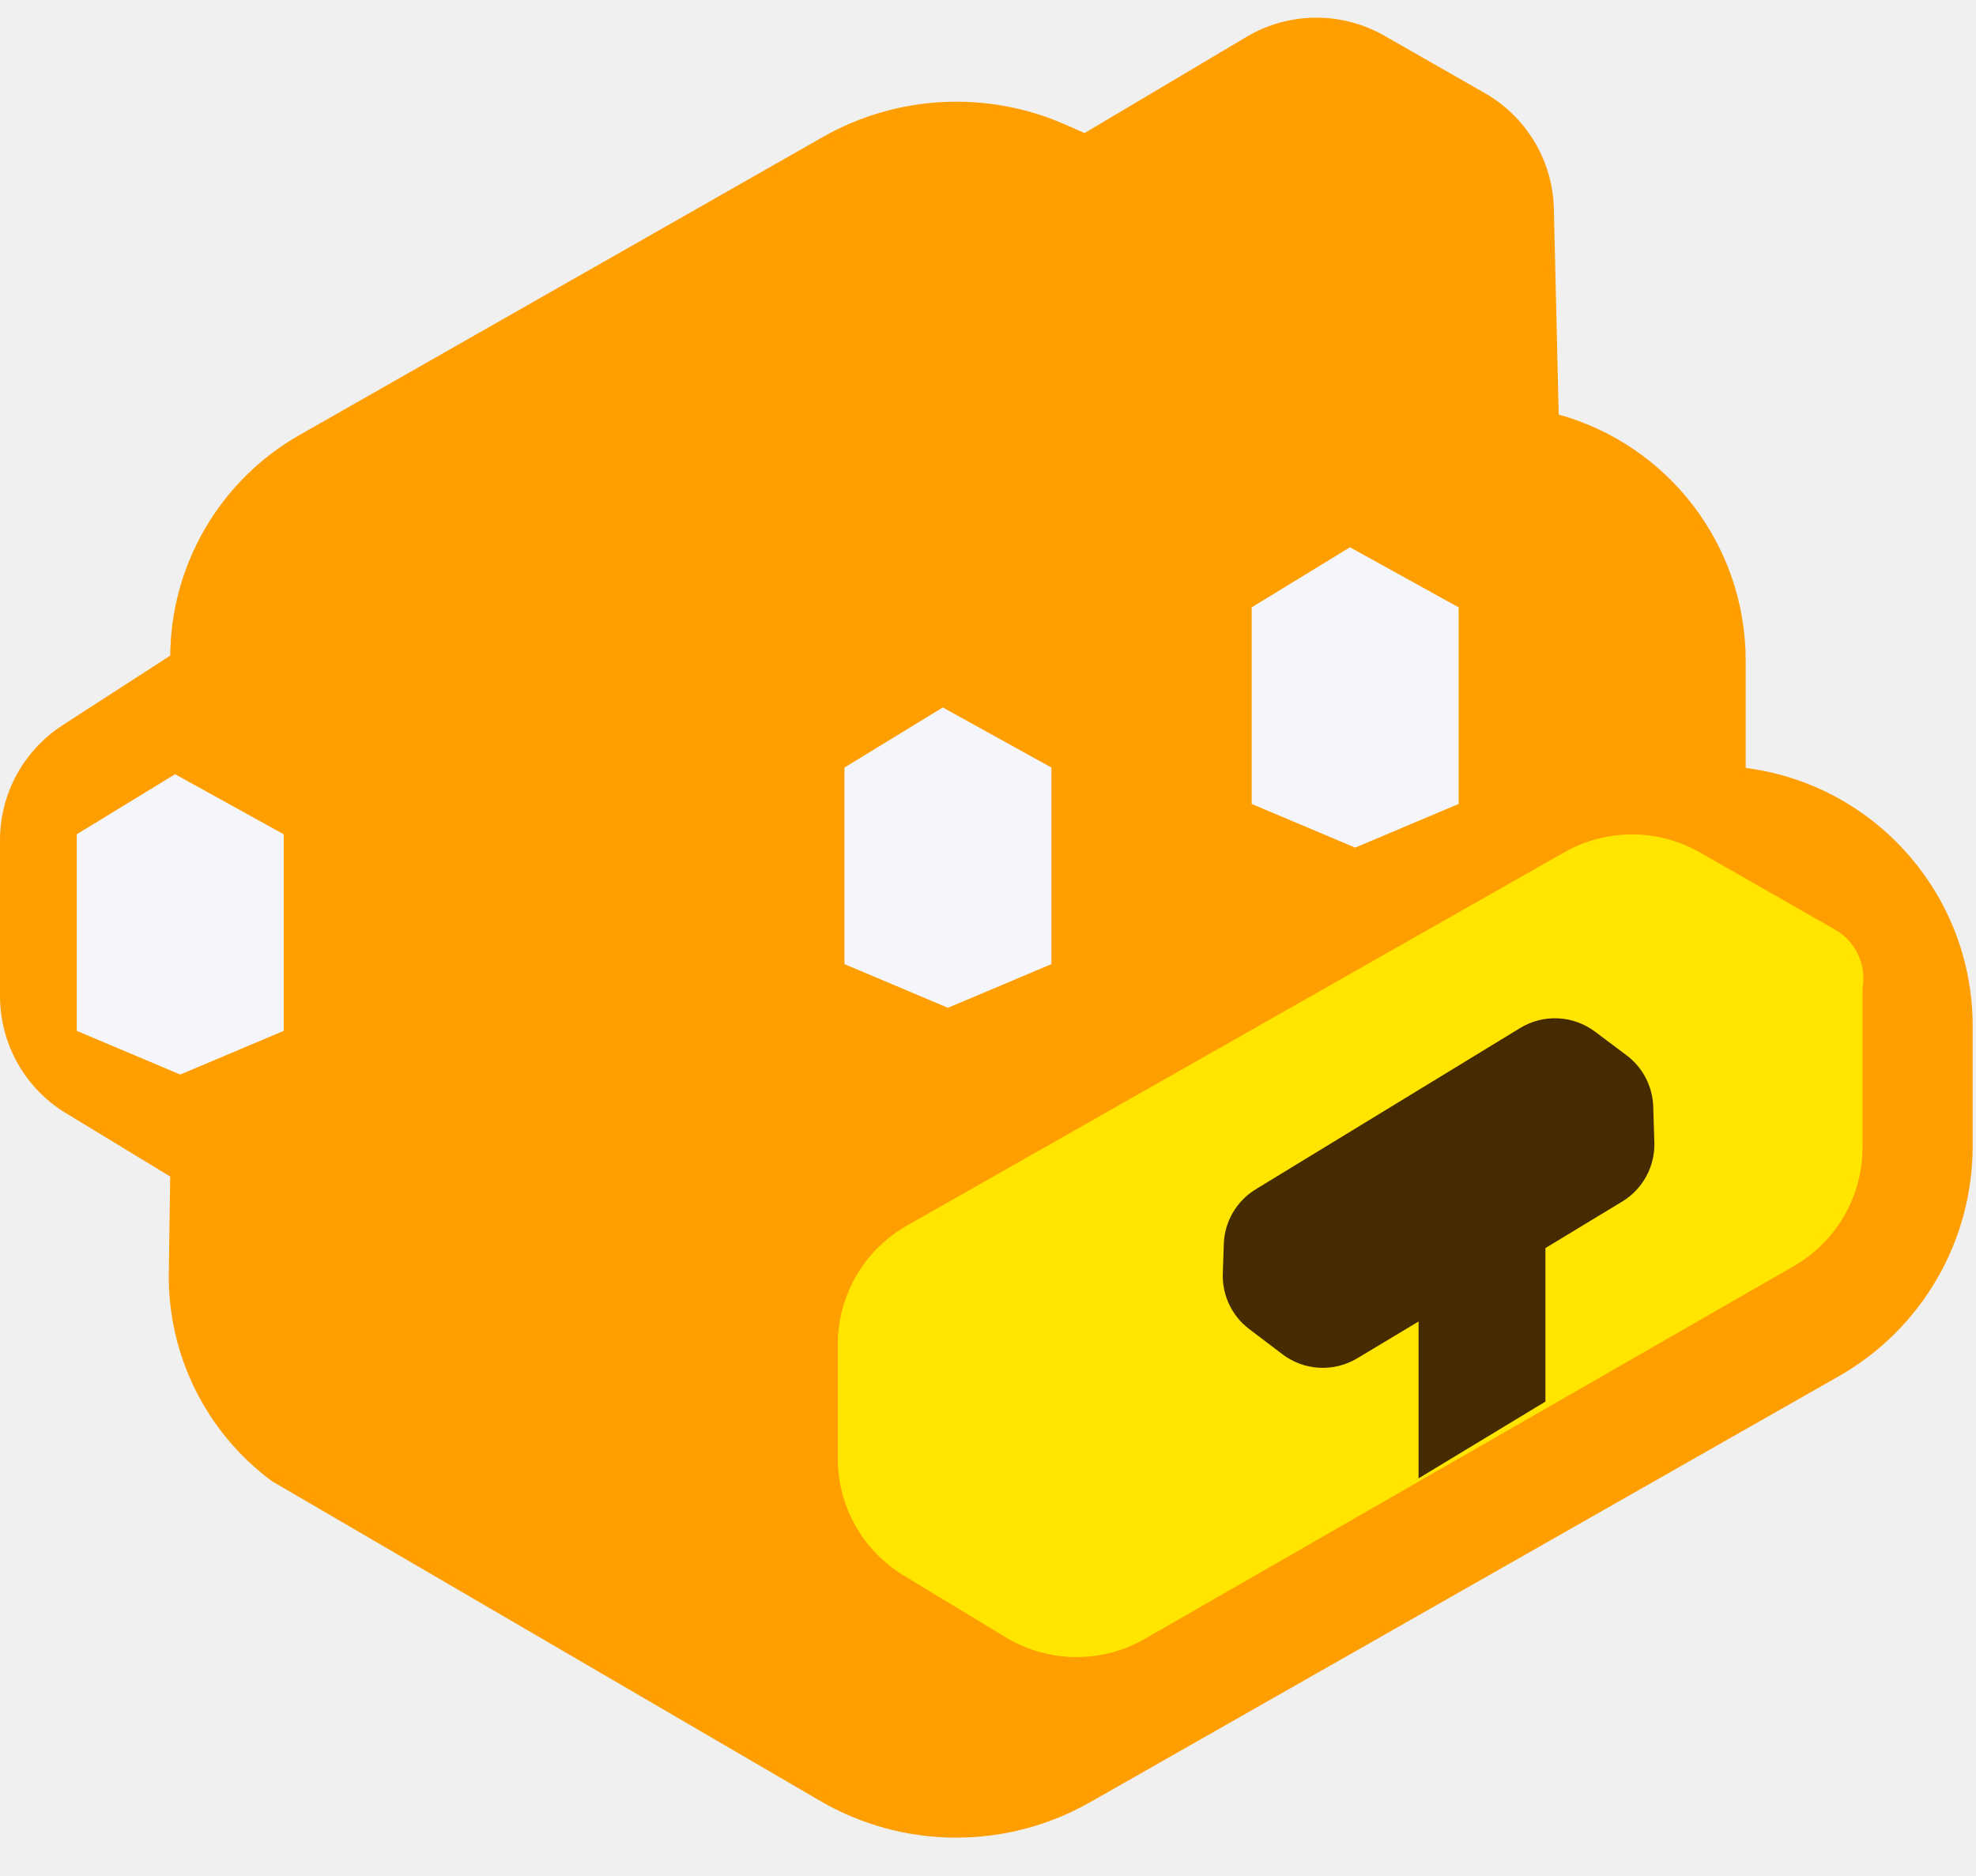
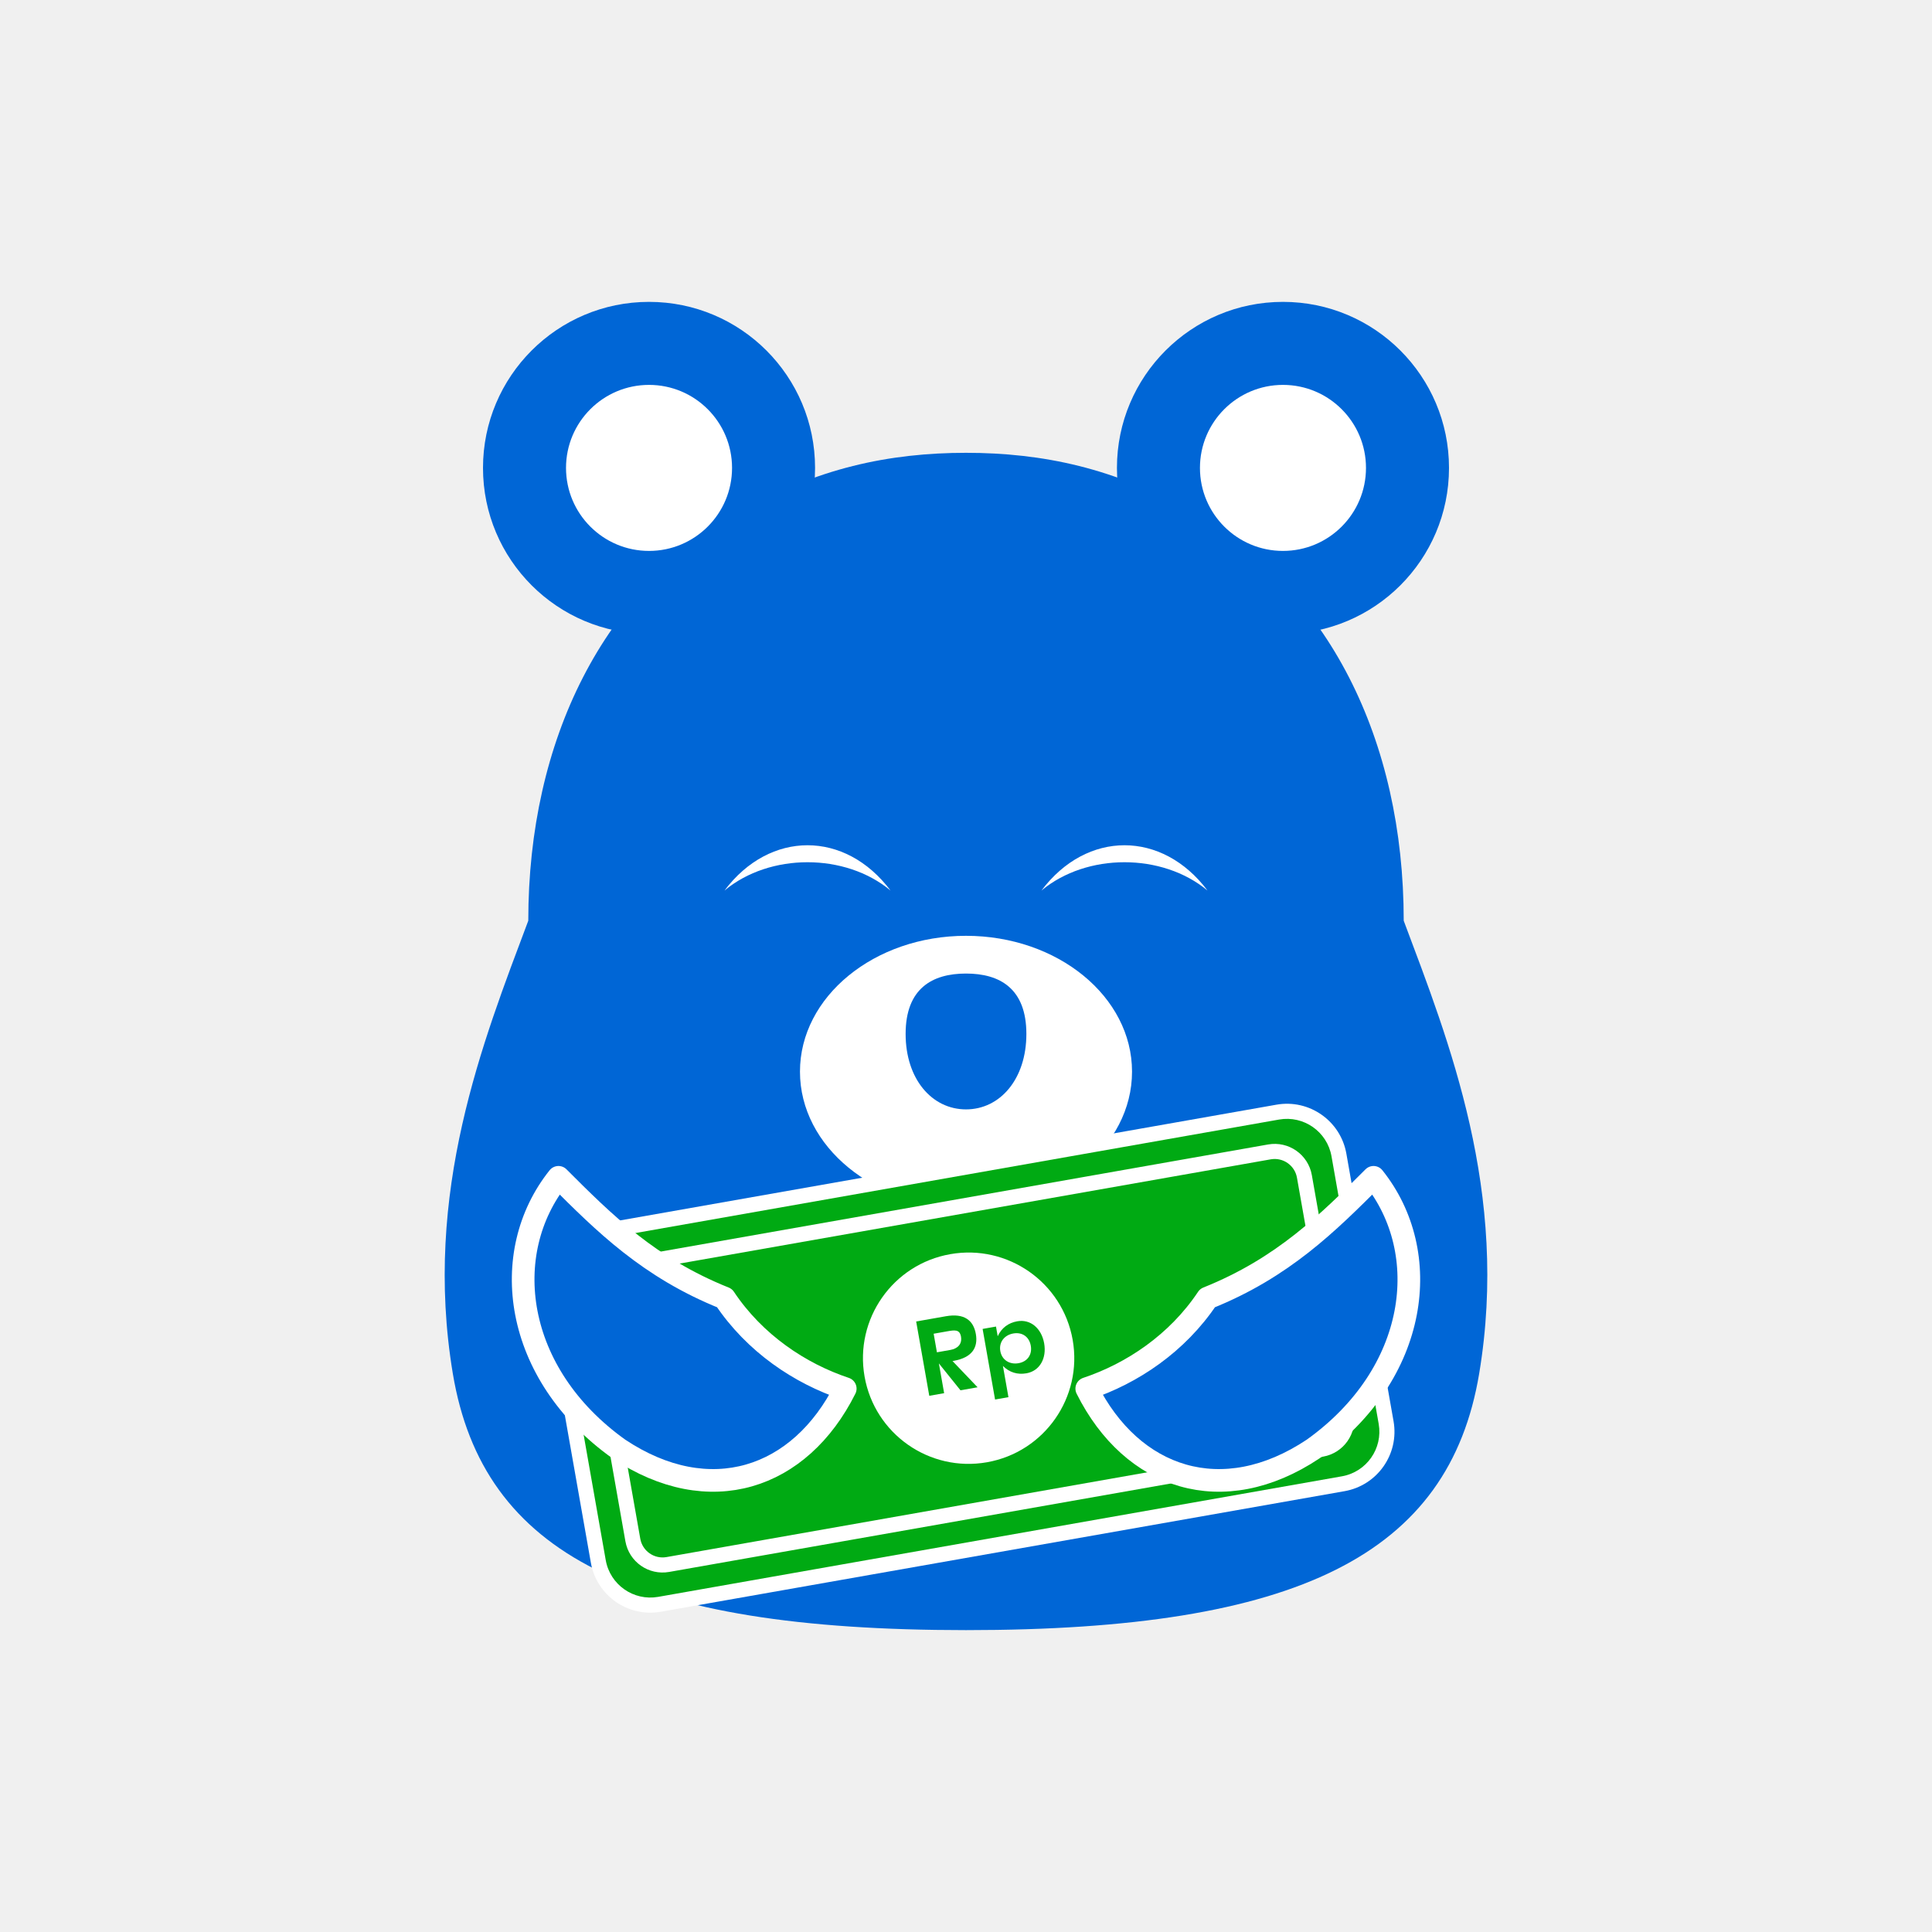
- <svg xmlns="http://www.w3.org/2000/svg" width="296" height="281" viewBox="0 0 296 281" fill="none">
-   <path d="M123.092 269.387L41 221.5C31.268 214.28 25.606 202.818 25.784 190.702L26 176L10.112 166.342C4.143 162.715 0.5 156.236 0.5 149.252V125.881C0.5 119.096 3.939 112.775 9.635 109.089L26 98.5C26 84.899 33.298 72.343 45.117 65.612L123.48 20.979C134.499 14.703 147.843 14.024 159.443 19.149L162.5 20.5L186.98 5.954C193.173 2.274 200.865 2.209 207.12 5.783L222.194 14.397C228.28 17.874 232.101 24.284 232.266 31.291L233 62.5C249.515 66.924 261 81.889 261 98.987V115.5C280.388 117.781 295 134.213 295 153.734V171.73C295 185.807 287.444 198.8 275.21 205.762L163.031 269.601C150.632 276.657 135.414 276.575 123.092 269.387Z" fill="#FF9E00" stroke="#FF9E00" />
-   <path d="M268.462 189.266L171.231 245.123C164.919 248.749 157.134 248.659 150.908 244.888L135.639 235.641C129.655 232.017 126 225.529 126 218.534V203.5V201.444C126 194.248 129.866 187.607 136.123 184.054L234.593 128.127C240.734 124.639 248.26 124.649 254.393 128.153L274.646 139.726C277.555 141.389 279.099 144.704 278.5 148V171.924C278.5 179.085 274.672 185.699 268.462 189.266Z" fill="#FFE500" />
-   <path d="M126 203.5V201.444C126 194.248 129.866 187.607 136.123 184.054L234.593 128.127C240.734 124.639 248.26 124.649 254.393 128.153L274.646 139.726C277.555 141.389 279.099 144.704 278.5 148M126 203.5V218.534C126 225.529 129.655 232.017 135.639 235.641L150.908 244.888C157.134 248.659 164.919 248.749 171.231 245.123L268.462 189.266C274.672 185.699 278.5 179.085 278.5 171.924V148M126 203.5L150.683 216.051C153.689 217.579 157.263 217.49 160.188 215.813L278.5 148" stroke="#FFE500" />
-   <path d="M212.5 198V221.5L231.5 210V187L243.005 180.027C246.091 178.157 247.93 174.769 247.818 171.163L247.65 165.804C247.555 162.768 246.085 159.939 243.655 158.116L238.922 154.566C235.648 152.111 231.208 151.898 227.714 154.029L188.107 178.19C185.232 179.944 183.432 183.027 183.32 186.394L183.172 190.828C183.064 194.072 184.537 197.166 187.123 199.128L192.111 202.912C195.366 205.381 199.796 205.622 203.3 203.52L212.5 198Z" fill="#462B00" />
-   <path d="M157 115.295V144.123L142 150.456L127 144.123V115.28L141.237 106.578L157 115.295Z" fill="#F5F6FB" stroke="#F5F6FB" />
-   <path d="M42 125.295V154.123L27 160.456L12 154.123V125.28L26.237 116.578L42 125.295Z" fill="#F5F6FB" stroke="#F5F6FB" />
-   <path d="M218 91.295V120.123L203 126.456L188 120.123V91.28L202.237 82.578L218 91.295Z" fill="#F5F6FB" stroke="#F5F6FB" />
+ <svg xmlns="http://www.w3.org/2000/svg" viewBox="0 0 256 256" width="256" height="256" role="img" aria-labelledby="t-ms">
+   <circle cx="86" cy="62" r="22" fill="#0066D6" />
+   <circle cx="86" cy="62" r="11" fill="#FFFFFF" />
+   <circle cx="170" cy="62" r="22" fill="#0066D6" />
+   <circle cx="170" cy="62" r="11" fill="#FFFFFF" />
+   <path fill="#0066D6" d="       M 98 68       C 108 62 118 60 128 60       C 138 60 148 62 158 68       C 176 78 186 98 186 122       C 192 138 200 158 196 182       C 192 206 172 216 128 216       C 84 216 64 206 60 182       C 56 158 64 138 70 122       C 70 98 80 78 98 68 Z     " />
+   <path fill="#FFFFFF" d="       M 96 118       C 102 110 112 110 118 118       C 112 113 102 113 96 118 Z     " />
+   <path fill="#FFFFFF" d="       M 138 118       C 144 110 154 110 160 118       C 154 113 144 113 138 118 Z     " />
+   <ellipse cx="128" cy="142" rx="22" ry="18" fill="#FFFFFF" />
+   <path fill="#0066D6" d="       M 120 137       C 120 131 123.5 129 128 129       C 132.5 129 136 131 136 137       C 136 143 132.5 147 128 147       C 123.5 147 120 143 120 137 Z     " />
+   <g transform="translate(128, 178) rotate(-10) translate(-128, -178)">
+     <rect x="74" y="154" width="108" height="52" rx="8" fill="#FFFFFF" />
+     <rect x="76" y="156" width="104" height="48" rx="6" fill="#00AA13" />
+     <rect x="80" y="160" width="96" height="40" rx="4" fill="none" stroke="#FFFFFF" stroke-width="2" />
+     <circle cx="128" cy="180" r="14" fill="#FFFFFF" />
+     <path fill="#00AA13" d="M 122 174 L 126 174 C 128.5 174 129.5 175.2 129.5 177 C 129.5 178.8 128.5 180 126 180 L 124 180 L 124 184 L 122 184 Z M 124 176 L 124 178.5 L 125.8 178.5 C 126.8 178.5 127.5 178 127.5 177 C 127.5 176 126.8 176 125.8 176 Z" />
+     <path fill="#00AA13" d="M 125.5 179.5 L 128.5 184 L 126.2 184 L 124 180 Z" />
+     <path fill="#00AA13" d="M 130.5 176.5 L 132.3 176.5 L 132.3 177.8 C 133 176.8 134 176.3 135.2 176.3 C 137 176.3 138.2 177.8 138.2 179.8 C 138.2 181.8 137 183.3 135.2 183.3 C 134 183.3 133 182.8 132.3 181.8 L 132.3 186 L 130.5 186 Z M 132.3 179.8 C 132.3 181 133.2 181.8 134.4 181.8 C 135.6 181.8 136.4 181 136.4 179.8 C 136.4 178.6 135.6 177.8 134.4 177.8 C 133.2 177.8 132.3 178.6 132.3 179.8 Z" />
+   </g>
+   <path d="       M 74 156       C 66 166 68 182 82 192       C 94 200 106 196 112 184       C 106 182 100 178 96 172       C 86 168 80 162 74 156 Z     " fill="#0066D6" stroke="#FFFFFF" stroke-width="3" stroke-linejoin="round" />
+   <path d="       M 182 156       C 190 166 188 182 174 192       C 162 200 150 196 144 184       C 150 182 156 178 160 172       C 170 168 176 162 182 156 Z     " fill="#0066D6" stroke="#FFFFFF" stroke-width="3" stroke-linejoin="round" />
</svg>
